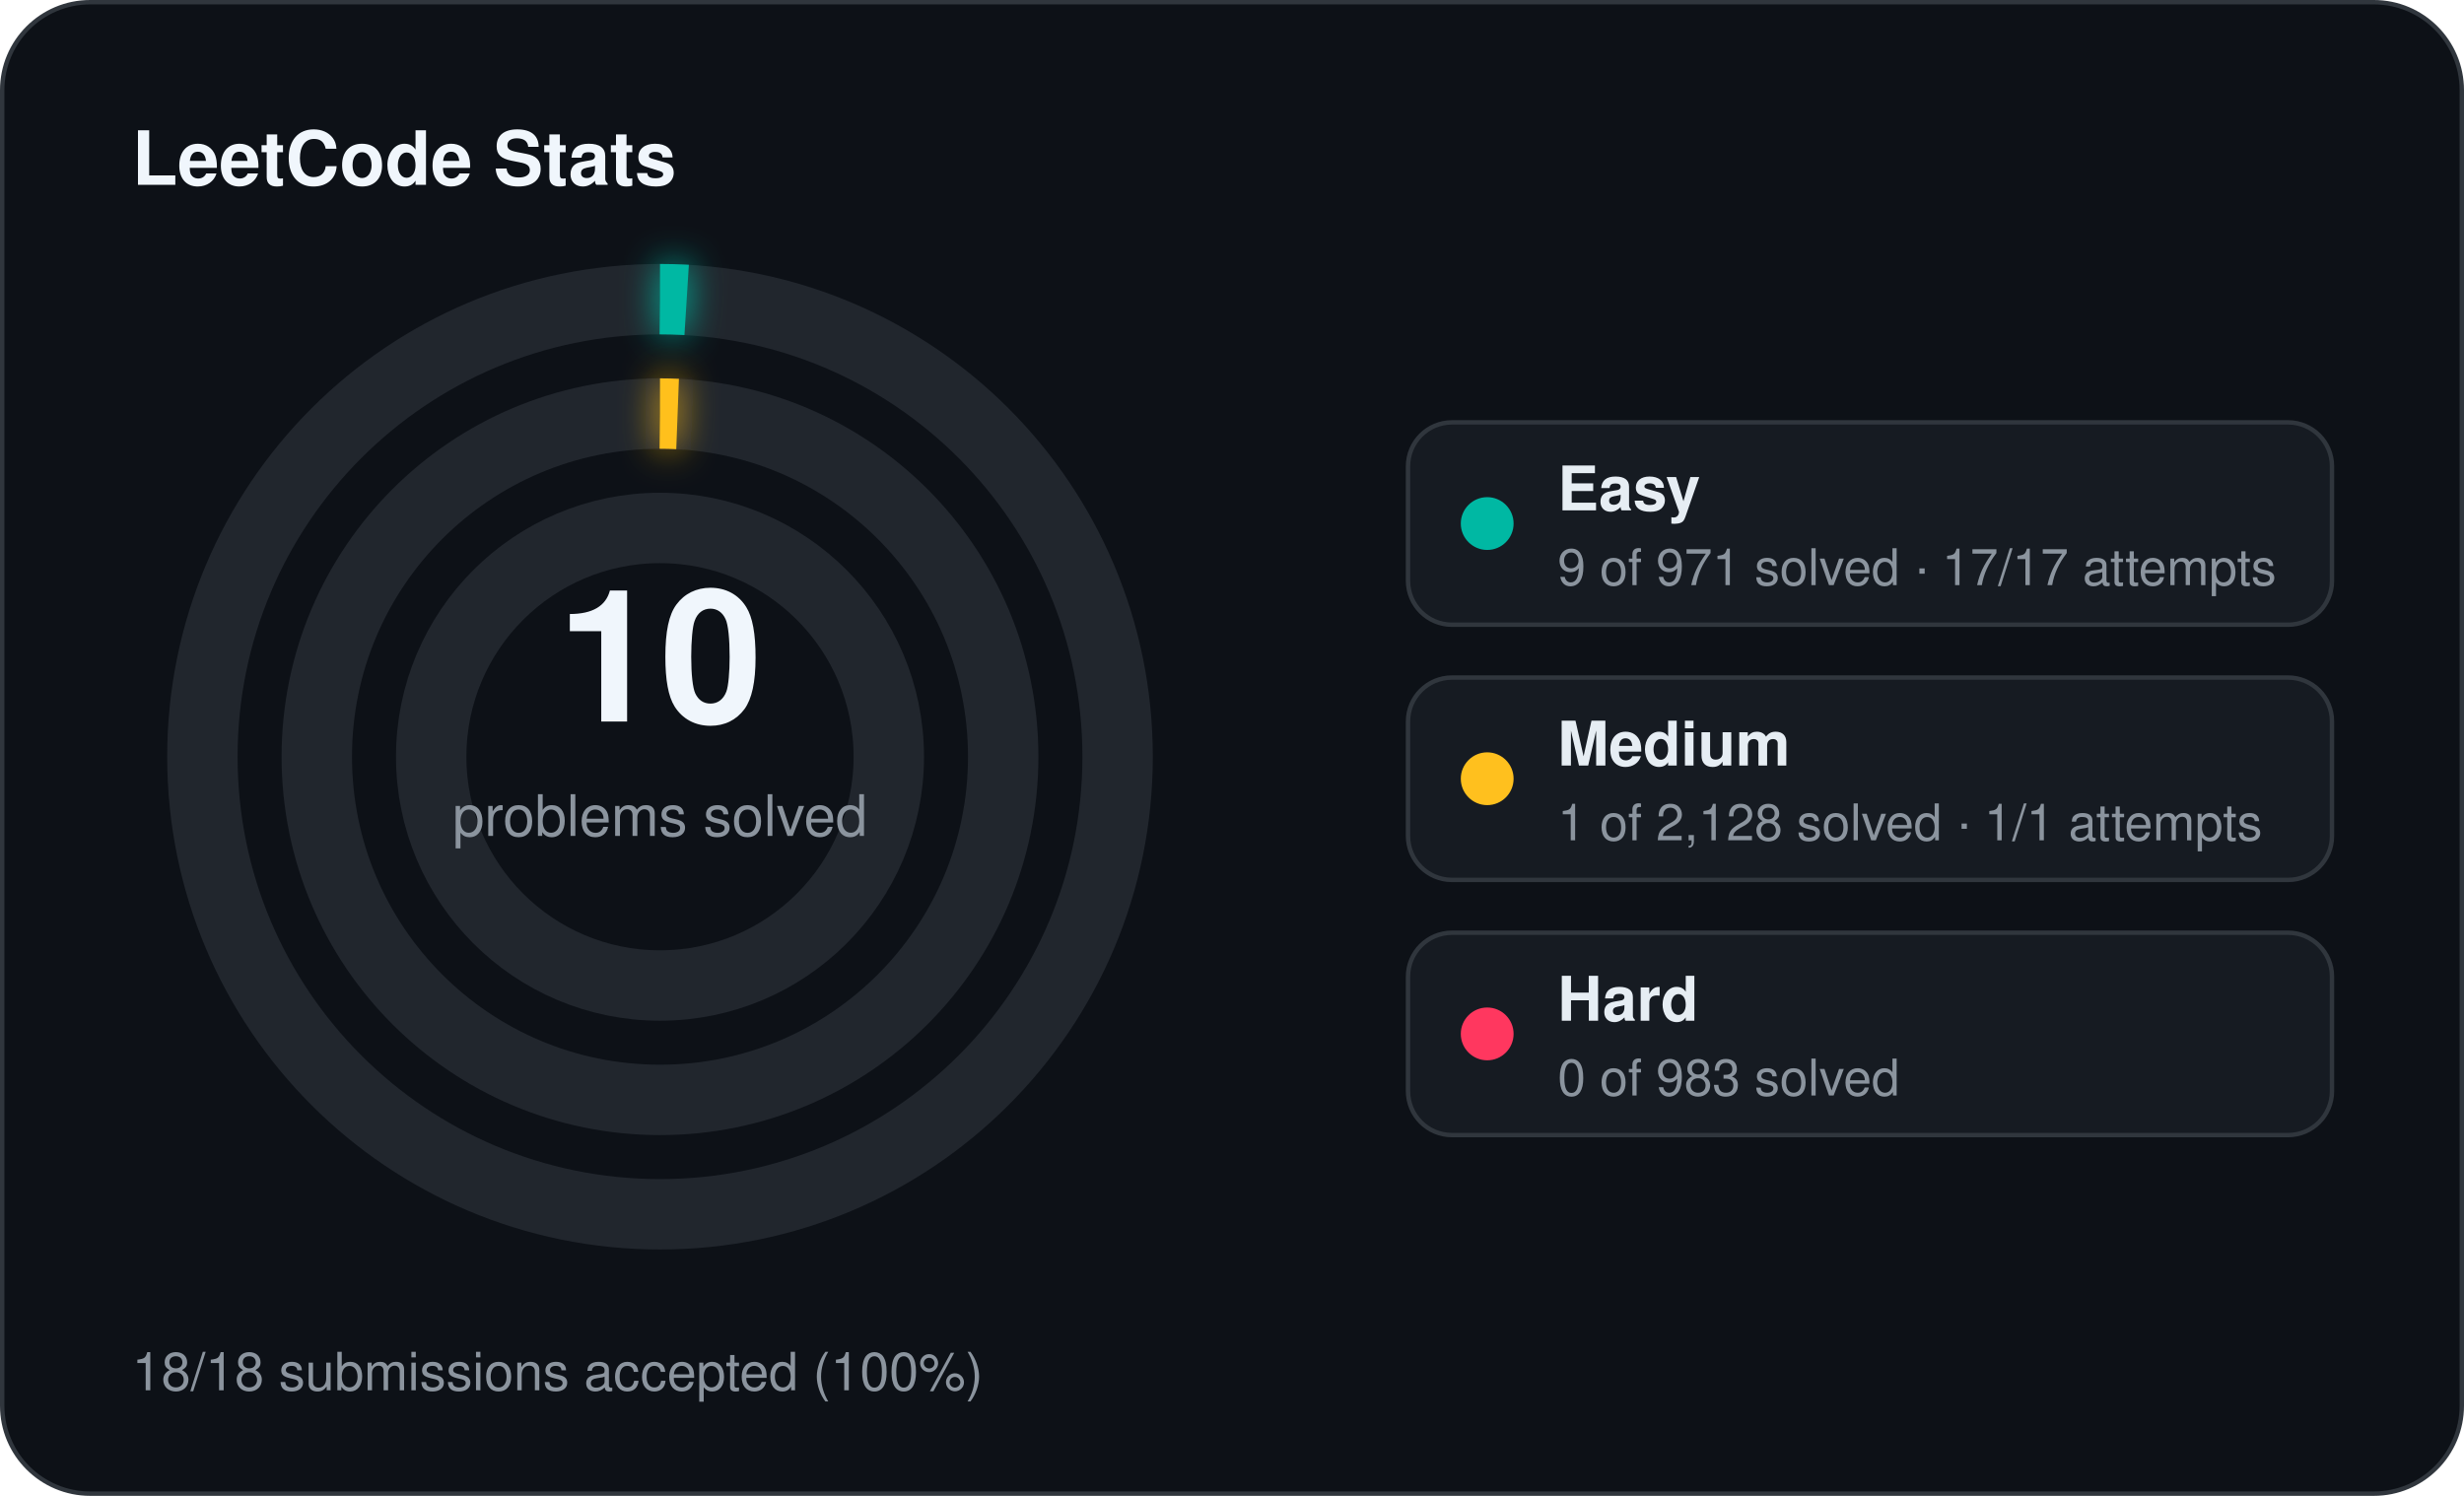
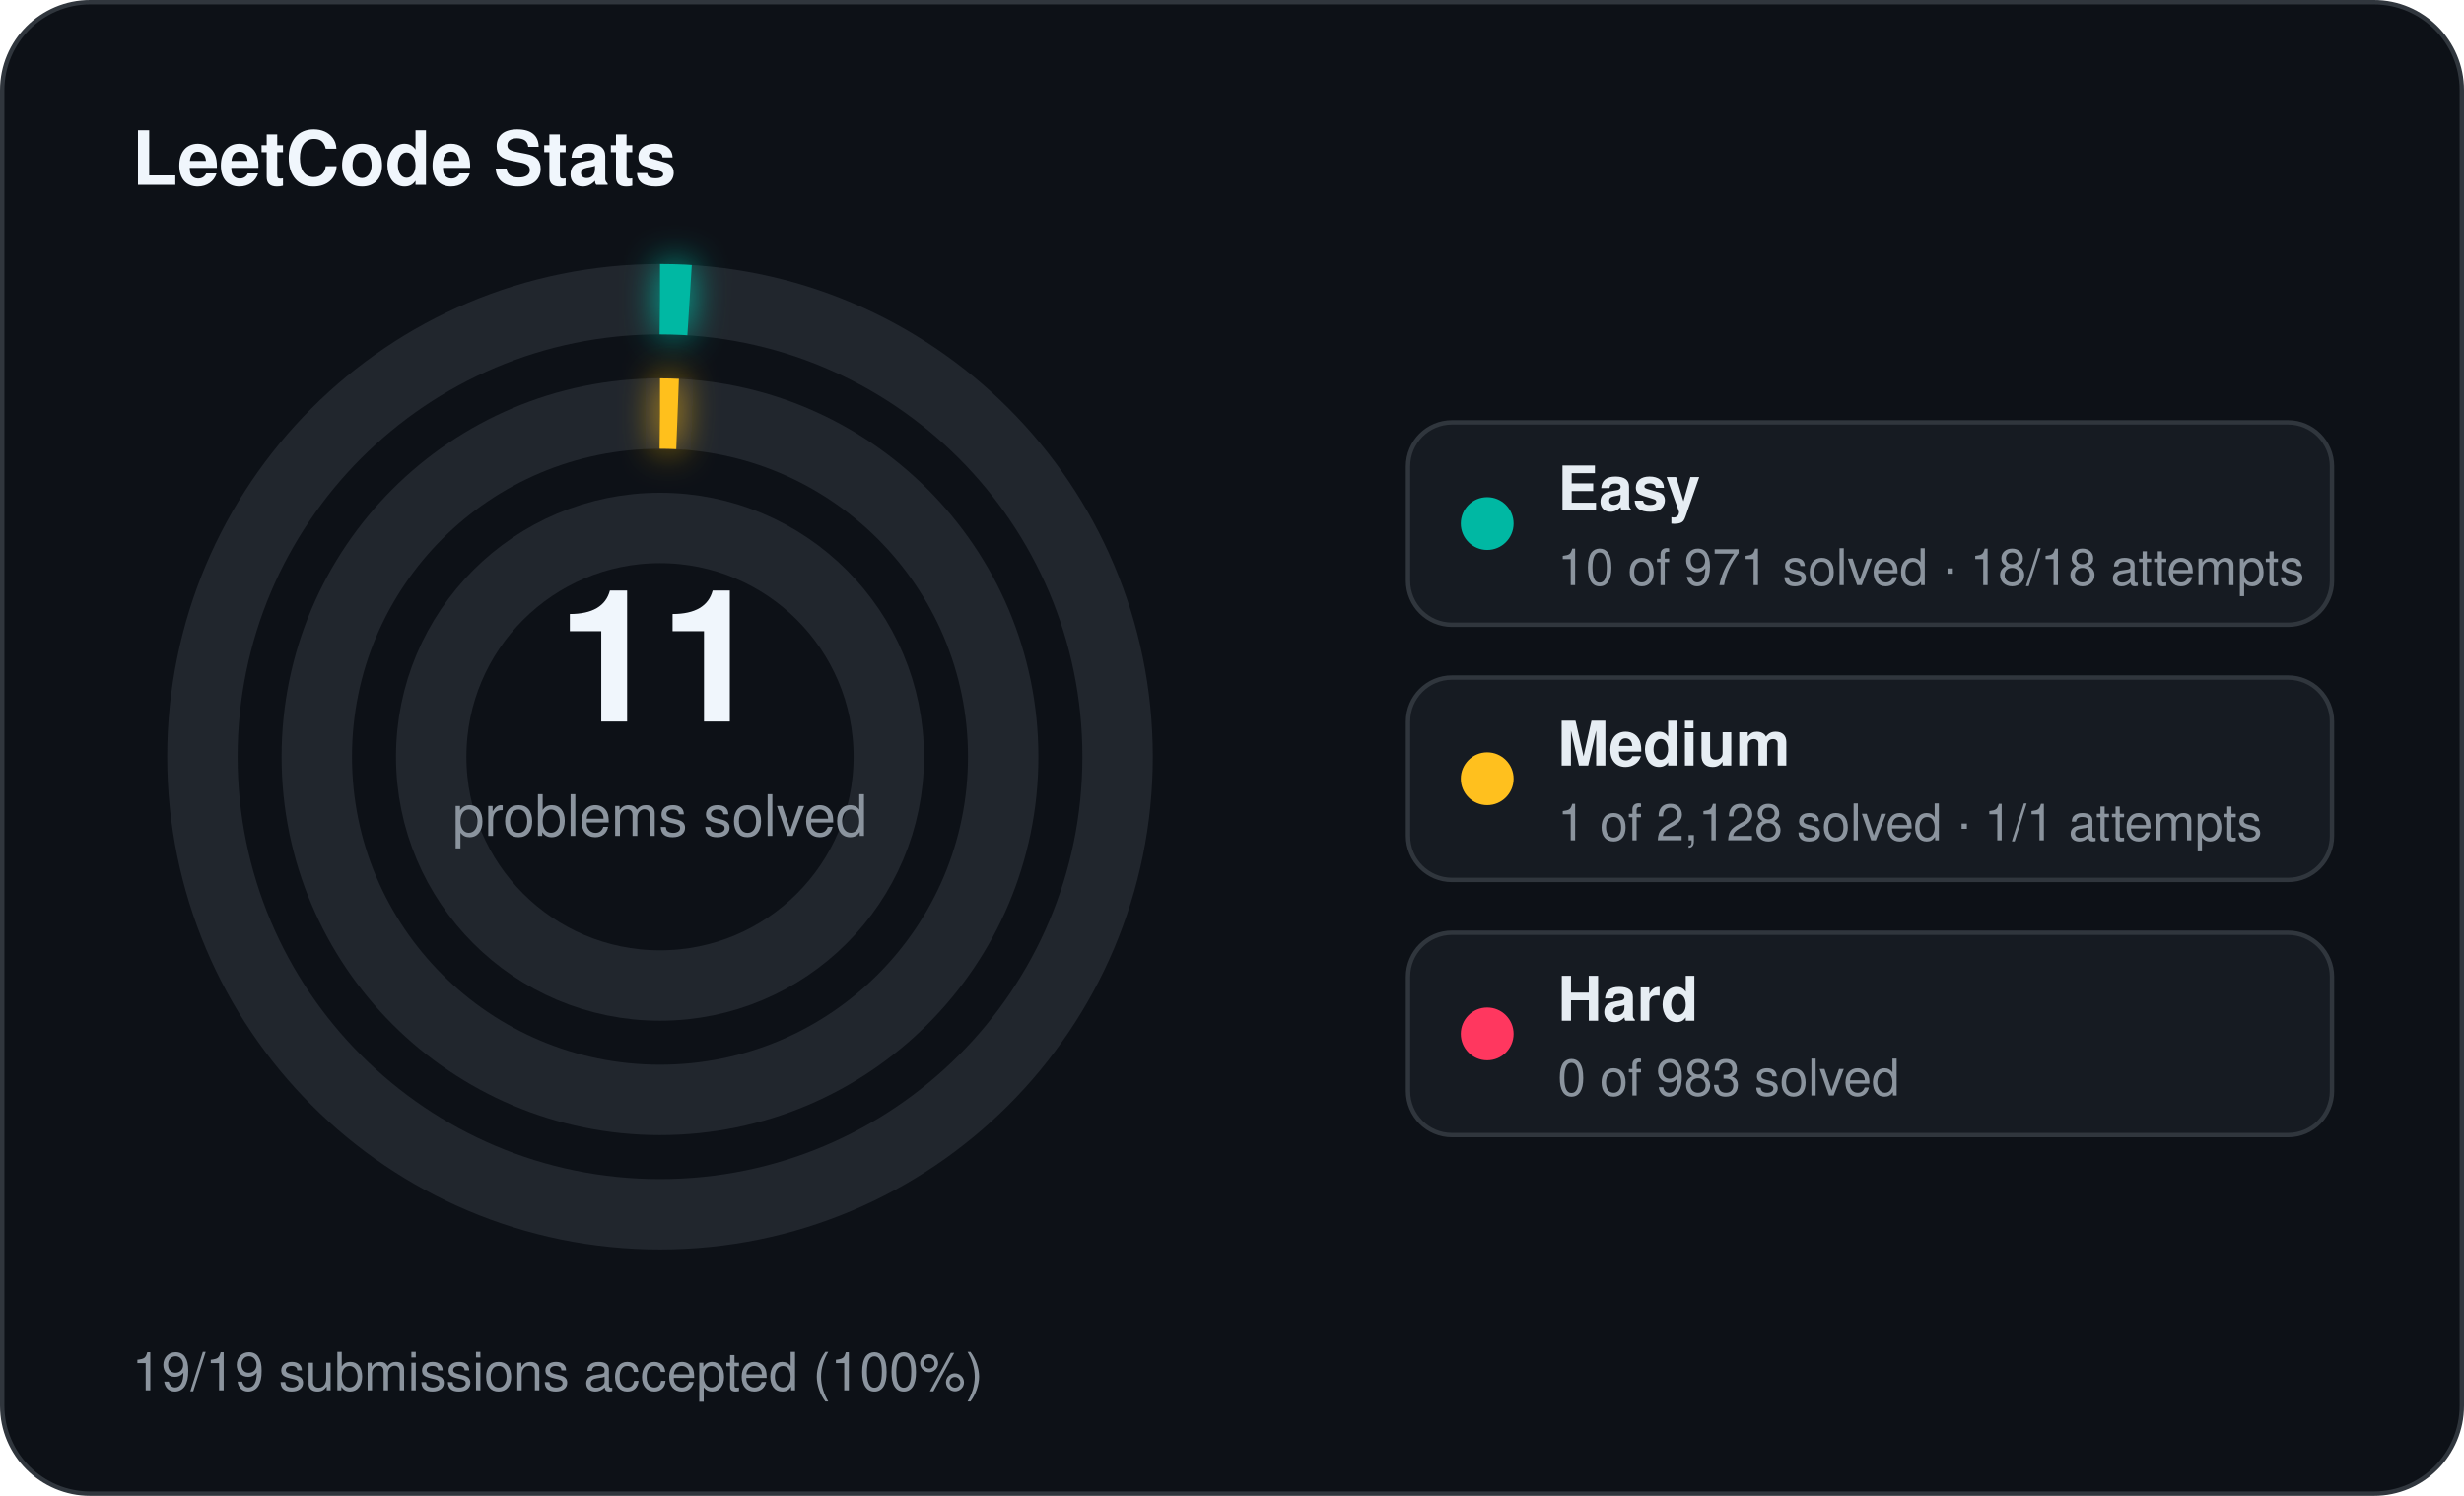
<svg xmlns="http://www.w3.org/2000/svg" width="560" height="340" viewBox="0 0 560 340">
  <defs>
    <filter id="stats-glow" x="-60%" y="-60%" width="220%" height="220%">
      <feGaussianBlur stdDeviation="4" result="blur" />
      <feMerge>
        <feMergeNode in="blur" />
        <feMergeNode in="SourceGraphic" />
      </feMerge>
    </filter>
  </defs>
  <rect x="0.5" y="0.5" width="559" height="339" rx="20" fill="#0d1117" stroke="#30363d" stroke-width="1" />
  <text x="30" y="42" fill="#f0f6fc" font-family="Segoe UI, Helvetica, Arial, sans-serif" font-size="17" font-weight="700">LeetCode Stats</text>
  <circle cx="150" cy="172" r="104" fill="none" stroke="#21262d" stroke-width="16" />
-   <circle cx="150" cy="172" r="104" fill="none" stroke="#00b8a3" stroke-width="16" stroke-linecap="butt" stroke-dasharray="6.06 653.45" transform="rotate(-90 150 172)" filter="url(#stats-glow)" />
+   <circle cx="150" cy="172" r="104" fill="none" stroke="#00b8a3" stroke-width="16" stroke-linecap="butt" stroke-dasharray="6.73 653.45" transform="rotate(-90 150 172)" filter="url(#stats-glow)" />
  <circle cx="150" cy="172" r="78" fill="none" stroke="#21262d" stroke-width="16" />
  <circle cx="150" cy="172" r="78" fill="none" stroke="#ffc01e" stroke-width="16" stroke-linecap="butt" stroke-dasharray="4.00 490.09" transform="rotate(-90 150 172)" filter="url(#stats-glow)" />
  <circle cx="150" cy="172" r="52" fill="none" stroke="#21262d" stroke-width="16" />
-   <text x="150" y="164" text-anchor="middle" fill="#f0f6fc" font-family="Segoe UI, Helvetica, Arial, sans-serif" font-size="42" font-weight="700">10</text>
+   <text x="150" y="164" text-anchor="middle" fill="#f0f6fc" font-family="Segoe UI, Helvetica, Arial, sans-serif" font-size="42" font-weight="700">11</text>
  <text x="150" y="190" text-anchor="middle" fill="#8b949e" font-family="Segoe UI, Helvetica, Arial, sans-serif" font-size="13">problems solved</text>
  <rect x="320" y="96" width="210" height="46" rx="10" fill="#161b22" stroke="#30363d" stroke-width="1" />
  <circle cx="338" cy="119" r="6" fill="#00b8a3" />
  <text x="354" y="116" fill="#e6edf3" font-family="Segoe UI, Helvetica, Arial, sans-serif" font-size="14" font-weight="600">Easy</text>
-   <text x="354" y="133" fill="#8b949e" font-family="Segoe UI, Helvetica, Arial, sans-serif" font-size="11.5">9 of 971 solved · 17/17 attempts</text>
+   <text x="354" y="133" fill="#8b949e" font-family="Segoe UI, Helvetica, Arial, sans-serif" font-size="11.5">10 of 971 solved · 18/18 attempts</text>
  <rect x="320" y="154" width="210" height="46" rx="10" fill="#161b22" stroke="#30363d" stroke-width="1" />
  <circle cx="338" cy="177" r="6" fill="#ffc01e" />
  <text x="354" y="174" fill="#e6edf3" font-family="Segoe UI, Helvetica, Arial, sans-serif" font-size="14" font-weight="600">Medium</text>
  <text x="354" y="191" fill="#8b949e" font-family="Segoe UI, Helvetica, Arial, sans-serif" font-size="11.5">1 of 2,128 solved · 1/1 attempts</text>
  <rect x="320" y="212" width="210" height="46" rx="10" fill="#161b22" stroke="#30363d" stroke-width="1" />
  <circle cx="338" cy="235" r="6" fill="#ff375f" />
  <text x="354" y="232" fill="#e6edf3" font-family="Segoe UI, Helvetica, Arial, sans-serif" font-size="14" font-weight="600">Hard</text>
  <text x="354" y="249" fill="#8b949e" font-family="Segoe UI, Helvetica, Arial, sans-serif" font-size="11.5">0 of 983 solved</text>
-   <text x="30" y="316" fill="#8b949e" font-family="Segoe UI, Helvetica, Arial, sans-serif" font-size="12">18/18 submissions accepted (100%)</text>
+   <text x="30" y="316" fill="#8b949e" font-family="Segoe UI, Helvetica, Arial, sans-serif" font-size="12">19/19 submissions accepted (100%)</text>
</svg>
